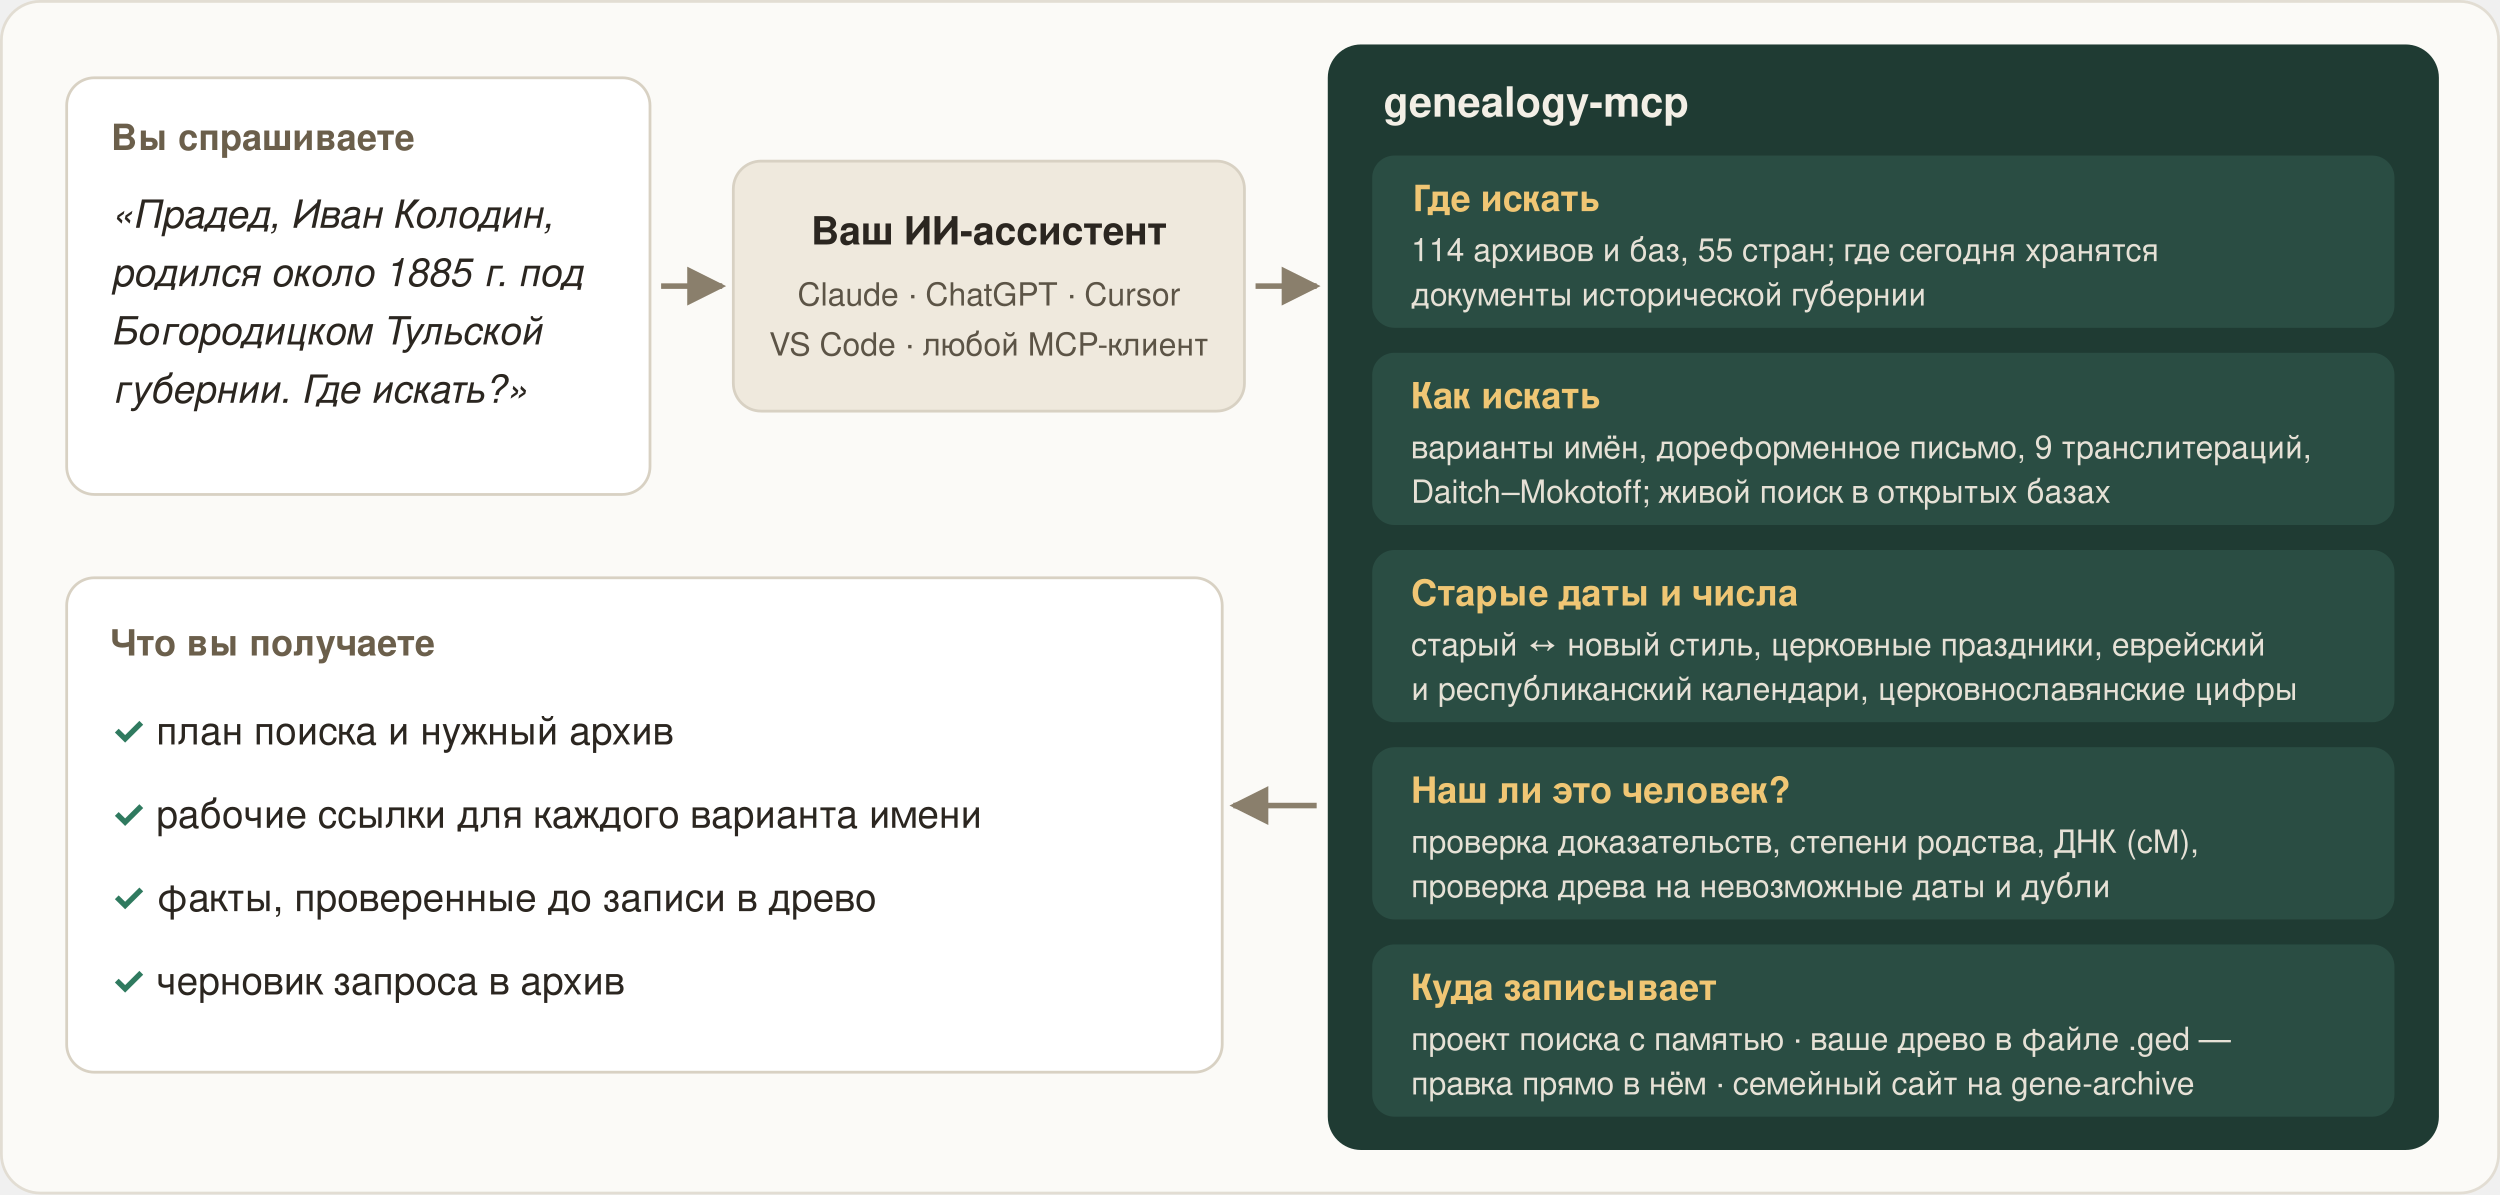
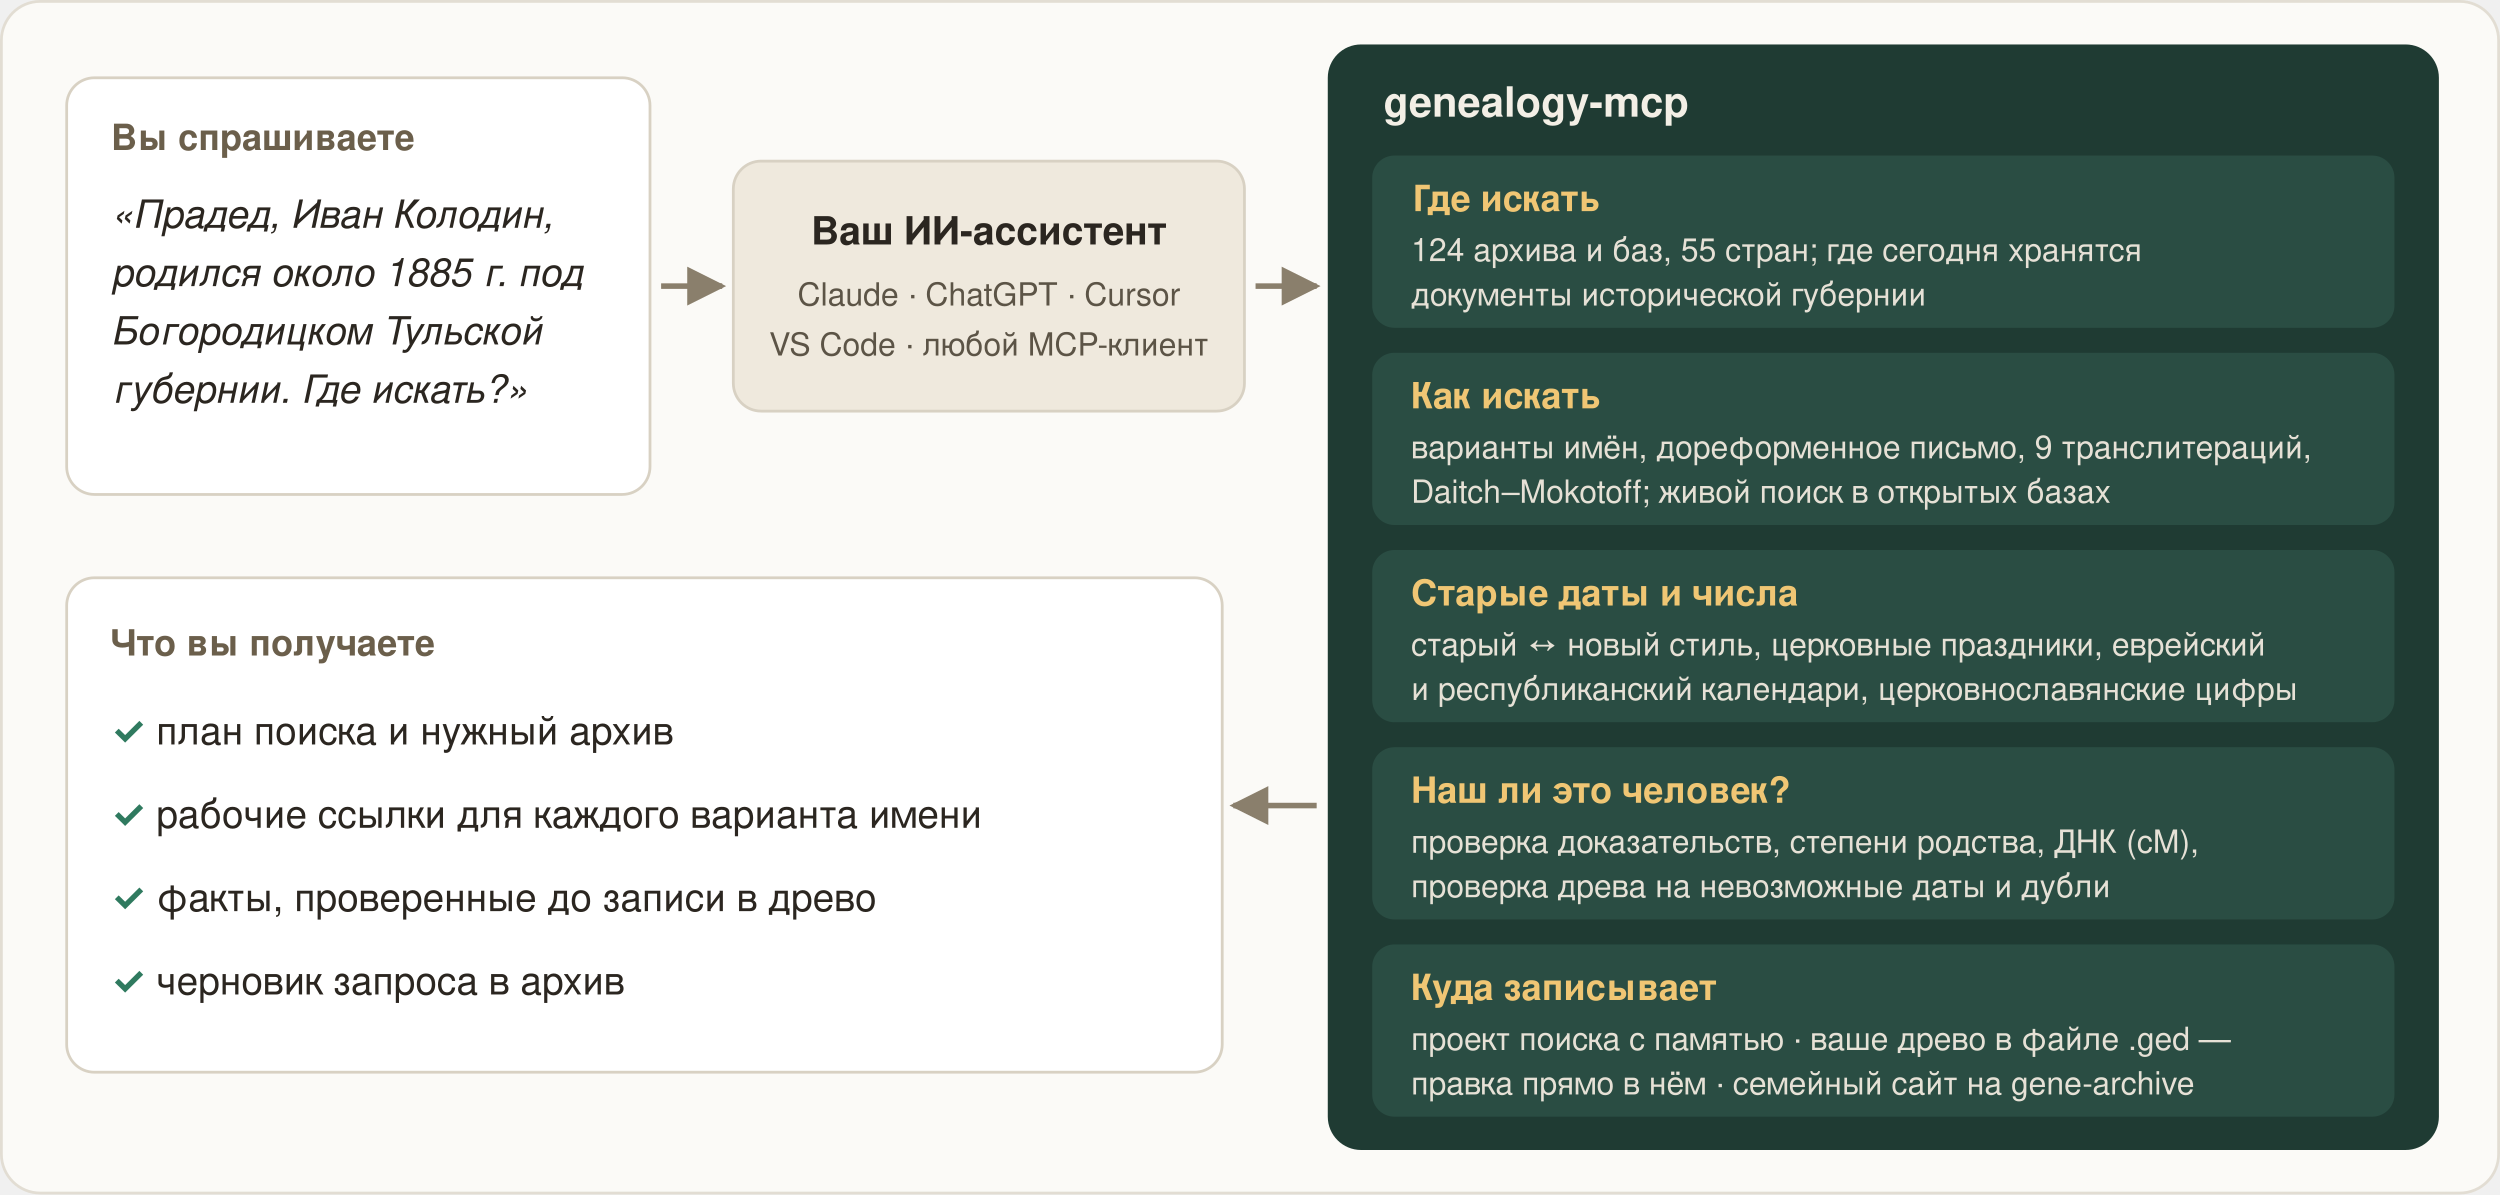
<svg xmlns="http://www.w3.org/2000/svg" width="900" height="430" viewBox="0 0 900 430" font-family="-apple-system,BlinkMacSystemFont,Segoe UI,Helvetica,Arial,sans-serif" role="img" aria-label="genealogy-mcp">
  <rect x="0.5" y="0.5" width="899" height="429" rx="14" fill="#fbfaf7" stroke="#e2ddd3" />
  <defs>
    <marker id="a" viewBox="0 0 10 10" refX="9" refY="5" markerWidth="7" markerHeight="7" orient="auto">
      <path d="M0,0 L10,5 L0,10 z" fill="#8a7f6c" />
    </marker>
  </defs>
  <rect x="24" y="28" width="210" height="150" rx="10" fill="#fff" stroke="#d8d1c3" />
  <text x="40" y="54" font-size="13" font-weight="700" fill="#6b5f4b">Вы спрашиваете</text>
  <text x="40" y="82" font-size="14" fill="#2b2620" font-style="italic">«Прадед, Иван Колодин,</text>
  <text x="40" y="103" font-size="14" fill="#2b2620" font-style="italic">родился около 1885 г. под</text>
  <text x="40" y="124" font-size="14" fill="#2b2620" font-style="italic">Богородицком Тульской</text>
  <text x="40" y="145" font-size="14" fill="#2b2620" font-style="italic">губернии. Где искать?»</text>
  <line x1="238" y1="103" x2="260" y2="103" stroke="#8a7f6c" stroke-width="2" marker-end="url(#a)" />
  <rect x="264" y="58" width="184" height="90" rx="10" fill="#efe9dd" stroke="#d8d1c3" />
  <text x="356" y="88" font-size="14" font-weight="700" fill="#2b2620" text-anchor="middle">Ваш ИИ-ассистент</text>
  <text x="356" y="110" font-size="11.5" fill="#5c5446" text-anchor="middle">Claude · ChatGPT · Cursor</text>
  <text x="356" y="128" font-size="11.5" fill="#5c5446" text-anchor="middle">VS Code · любой MCP-клиент</text>
  <line x1="452" y1="103" x2="474" y2="103" stroke="#8a7f6c" stroke-width="2" marker-end="url(#a)" />
  <rect x="478" y="16" width="400" height="398" rx="12" fill="#1f3b33" />
  <text x="498" y="42" font-size="15" font-weight="700" fill="#f3efe6">genealogy-mcp</text>
  <rect x="494" y="56" width="368" height="62" rx="8" fill="#2a4d43" />
  <text x="508" y="76" font-size="13" font-weight="700" fill="#f0c674">Где искать</text>
-   <text x="508" y="94" font-size="11.5" fill="#e6e1d6">114 архивов и баз, 55 стран; где сегодня хранятся</text>
+   <text x="508" y="94" font-size="11.5" fill="#e6e1d6">124 архива и баз, 55 стран; где сегодня хранятся</text>
  <text x="508" y="110" font-size="11.5" fill="#e6e1d6">документы исторической губернии</text>
  <rect x="494" y="127" width="368" height="62" rx="8" fill="#2a4d43" />
  <text x="508" y="147" font-size="13" font-weight="700" fill="#f0c674">Как искать</text>
  <text x="508" y="165" font-size="11.5" fill="#e6e1d6">варианты имён, дореформенное письмо, 9 транслитераций,</text>
  <text x="508" y="181" font-size="11.5" fill="#e6e1d6">Daitch–Mokotoff; живой поиск в открытых базах</text>
  <rect x="494" y="198" width="368" height="62" rx="8" fill="#2a4d43" />
  <text x="508" y="218" font-size="13" font-weight="700" fill="#f0c674">Старые даты и числа</text>
  <text x="508" y="236" font-size="11.5" fill="#e6e1d6">старый ↔ новый стиль, церковные праздники, еврейский</text>
  <text x="508" y="252" font-size="11.5" fill="#e6e1d6">и республиканский календари, церковнославянские цифры</text>
  <rect x="494" y="269" width="368" height="62" rx="8" fill="#2a4d43" />
  <text x="508" y="289" font-size="13" font-weight="700" fill="#f0c674">Наш ли это человек?</text>
  <text x="508" y="307" font-size="11.5" fill="#e6e1d6">проверка доказательств, степени родства, ДНК (сМ),</text>
  <text x="508" y="323" font-size="11.5" fill="#e6e1d6">проверка древа на невозможные даты и дубли</text>
  <rect x="494" y="340" width="368" height="62" rx="8" fill="#2a4d43" />
  <text x="508" y="360" font-size="13" font-weight="700" fill="#f0c674">Куда записывает</text>
  <text x="508" y="378" font-size="11.5" fill="#e6e1d6">проект поиска с памятью · ваше древо в файле .ged —</text>
  <text x="508" y="394" font-size="11.5" fill="#e6e1d6">правка прямо в нём · семейный сайт на gene-archive</text>
  <line x1="474" y1="290" x2="444" y2="290" stroke="#8a7f6c" stroke-width="2" marker-end="url(#a)" />
  <rect x="24" y="208" width="416" height="178" rx="10" fill="#fff" stroke="#d8d1c3" />
  <text x="40" y="236" font-size="13" font-weight="700" fill="#6b5f4b">Что вы получаете</text>
  <text x="40" y="268" font-size="14" fill="#2b2620">
    <tspan fill="#2f7a5f" font-weight="700">✓</tspan>  план поиска и нужный архив</text>
  <text x="40" y="298" font-size="14" fill="#2b2620">
    <tspan fill="#2f7a5f" font-weight="700">✓</tspan>  рабочие ссылки для каждого варианта имени</text>
  <text x="40" y="328" font-size="14" fill="#2b2620">
    <tspan fill="#2f7a5f" font-weight="700">✓</tspan>  факты, проверенные до записи в древо</text>
  <text x="40" y="358" font-size="14" fill="#2b2620">
    <tspan fill="#2f7a5f" font-weight="700">✓</tspan>  черновик запроса в архив</text>
</svg>
